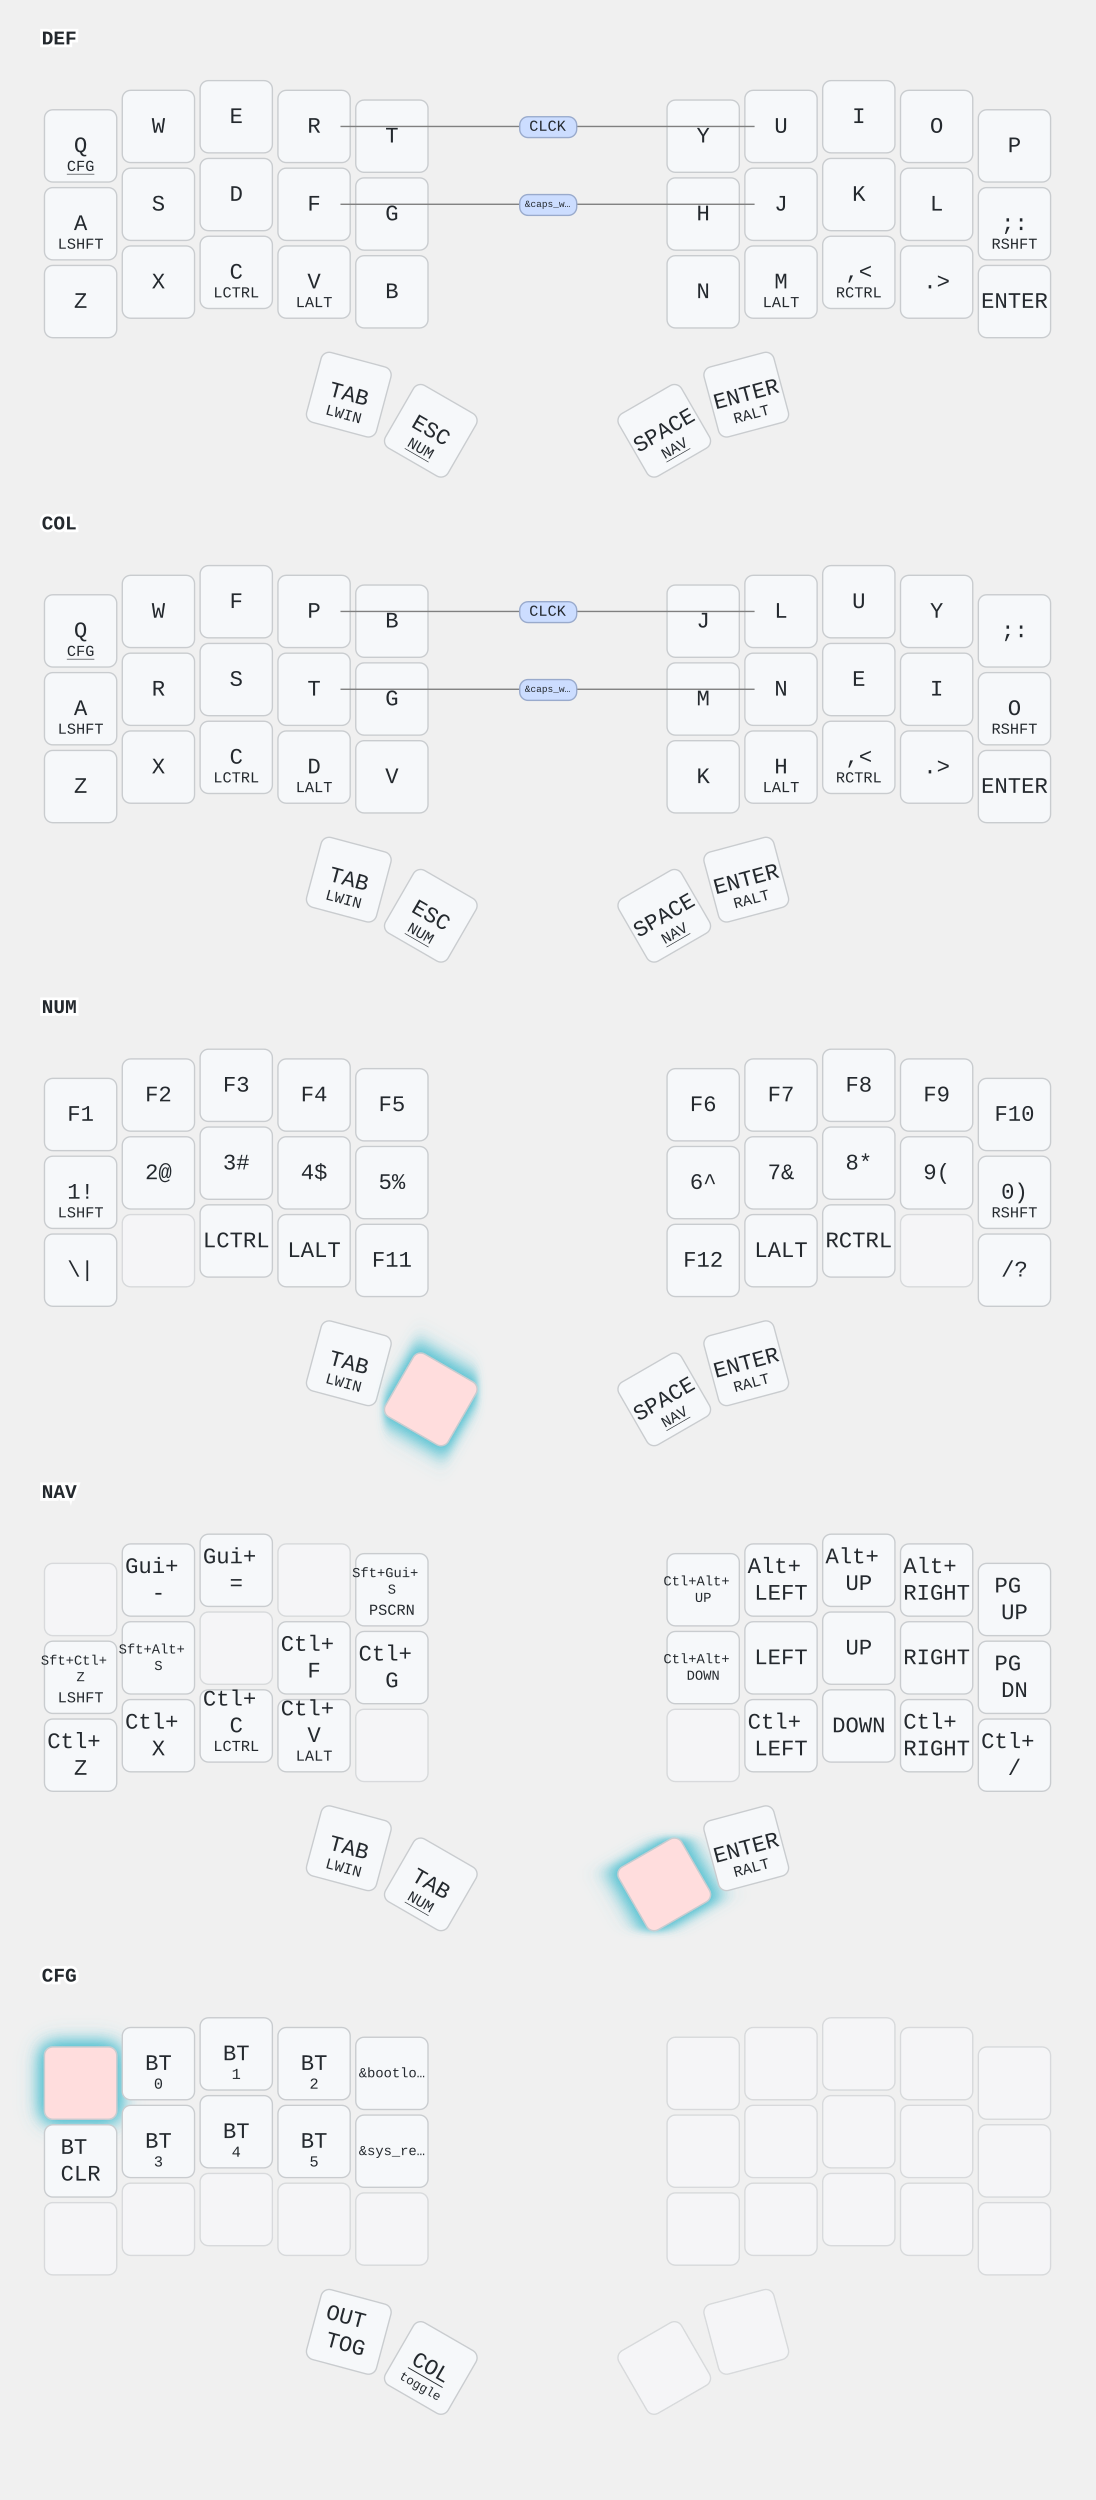
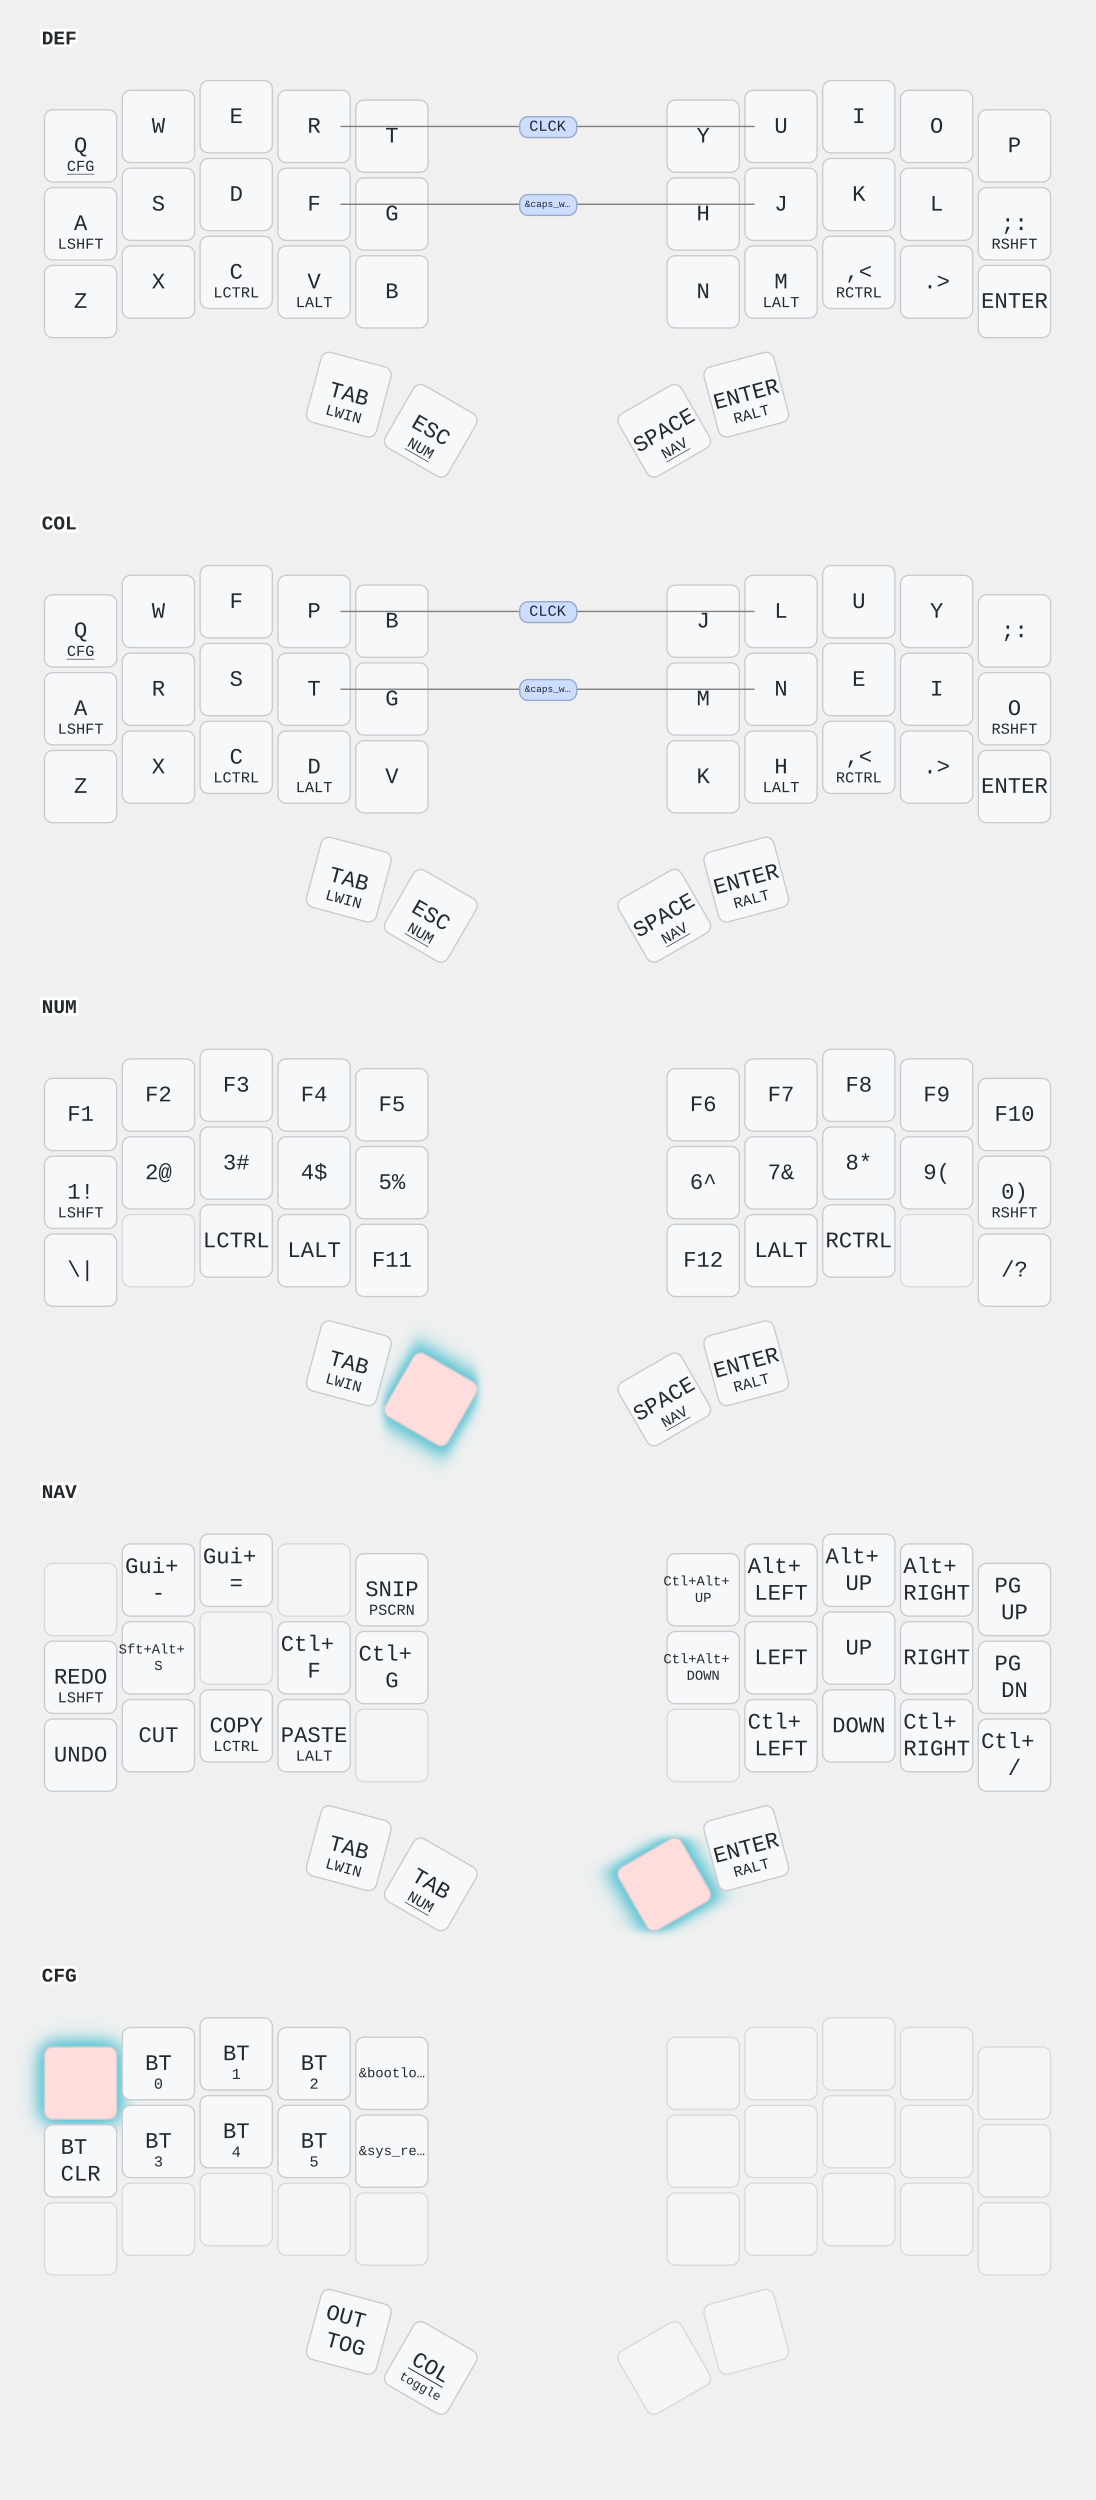
- <svg xmlns="http://www.w3.org/2000/svg" width="788" height="1799" viewBox="0 0 788 1799" class="keymap">
-   <style>/* inherit to force styles through use tags */
+ <svg xmlns="http://www.w3.org/2000/svg" xmlns:xlink="http://www.w3.org/1999/xlink" width="788" height="1799" viewBox="0 0 788 1799" class="keymap">
+   <defs>/* start glyphs */
+ <svg id="mdi:content-cut">
+       <svg id="mdi-content-cut" viewBox="0 0 24 24">
+         <path d="M19,3L13,9L15,11L22,4V3M12,12.5A0.5,0.5 0 0,1 11.5,12A0.5,0.5 0 0,1 12,11.5A0.5,0.5 0 0,1 12.5,12A0.5,0.5 0 0,1 12,12.5M6,20A2,2 0 0,1 4,18C4,16.89 4.9,16 6,16A2,2 0 0,1 8,18C8,19.11 7.1,20 6,20M6,8A2,2 0 0,1 4,6C4,4.89 4.9,4 6,4A2,2 0 0,1 8,6C8,7.11 7.1,8 6,8M9.64,7.64C9.87,7.14 10,6.59 10,6A4,4 0 0,0 6,2A4,4 0 0,0 2,6A4,4 0 0,0 6,10C6.59,10 7.14,9.87 7.64,9.64L10,12L7.64,14.36C7.14,14.13 6.59,14 6,14A4,4 0 0,0 2,18A4,4 0 0,0 6,22A4,4 0 0,0 10,18C10,17.41 9.87,16.86 9.64,16.36L12,14L19,21H22V20L9.64,7.64Z" />
+       </svg>
+     </svg>
+     <svg id="mdi:undo">
+       <svg id="mdi-undo" viewBox="0 0 24 24">
+         <path d="M12.5,8C9.85,8 7.45,9 5.6,10.6L2,7V16H11L7.38,12.38C8.77,11.22 10.54,10.5 12.5,10.5C16.04,10.5 19.05,12.81 20.1,16L22.47,15.22C21.08,11.03 17.15,8 12.5,8Z" />
+       </svg>
+     </svg>
+   </defs>/* end glyphs */
+ <style>/* inherit to force styles through use tags */
svg path {
    fill: inherit;
}

/* font and background color specifications */
svg.keymap {
    font-family: SFMono-Regular,Consolas,Liberation Mono,Menlo,monospace;
    font-size: 14px;
    font-kerning: normal;
    text-rendering: optimizeLegibility;
    fill: #24292e;
}

/* default key styling */
rect.key {
    fill: #f6f8fa;
}

rect.key, rect.combo {
    stroke: #c9cccf;
    stroke-width: 1;
}

/* default key side styling, only used is draw_key_sides is set */
rect.side {
    filter: brightness(90%);
}

/* color accent for combo boxes */
rect.combo, rect.combo-separate {
    fill: #cdf;
}

/* color accent for held keys */
rect.held, rect.combo.held {
    fill: #fdd;
}

/* color accent for ghost (optional) keys */
rect.ghost, rect.combo.ghost {
    stroke-dasharray: 4, 4;
    stroke-width: 2;
}

text {
    text-anchor: middle;
    dominant-baseline: middle;
}

/* styling for layer labels */
text.label {
    font-weight: bold;
    text-anchor: start;
    stroke: white;
    stroke-width: 4;
    paint-order: stroke;
}

/* styling for optional footer */
text.footer {
    text-anchor: end;
    dominant-baseline: auto;
    stroke: white;
    stroke-width: 4;
    paint-order: stroke;
}

/* styling for combo tap, and key hold/shifted label text */
text.combo, text.hold, text.shifted {
    font-size: 11px;
}

text.hold {
    text-anchor: middle;
    dominant-baseline: auto;
}

text.shifted {
    text-anchor: middle;
    dominant-baseline: hanging;
}

text.layer-activator {
    text-decoration: underline;
}

/* styling for hold/shifted label text in combo box */
text.combo.hold, text.combo.shifted {
    font-size: 8px;
}

/* lighter symbol for transparent keys */
text.trans {
    fill: #7b7e81;
}

/* styling for combo dendrons */
path.combo {
    stroke-width: 1;
    stroke: gray;
    fill: none;
}

/* Start Tabler Icons Cleanup */
/* cannot use height/width with glyphs */
.icon-tabler &gt; path {
    fill: inherit;
    stroke: inherit;
    stroke-width: 2;
}
/* hide tabler's default box */
.icon-tabler &gt; path[stroke="none"][fill="none"] {
    visibility: hidden;
}
/* End Tabler Icons Cleanup */

.none, .trans, .ghost {
  opacity: 0.8;
}

/* color accent for combo boxes */
rect.combo, rect.combo-separate {
    fill: #CCDDFF;
    stroke: #99AACC;
}

/* rect.held, rect.combo.held { */
.held {
  opacity: 1.0;
  filter: drop-shadow(0px 0px 6px #4FC0D0);  /* #7979EC); */
}

text.key.tap {
  font-size: 16px;
  /* font-weight: 900; */
}

text.hold, text.shifted {
  /* font-size: 9px; */
  font-weight: normal;
}

text.combo {
  /* font-size: 11px; */
  /* font-weight: bold; */
}
</style>
  <g transform="translate(30, 0)" class="layer-DEF">
    <text x="0" y="28" class="label" id="DEF">DEF</text>
    <g transform="translate(0, 56)">
      <g transform="translate(28, 49)" class="key keypos-0">
        <rect rx="6" ry="6" x="-26" y="-26" width="52" height="52" class="key" />
        <text x="0" y="0" class="key tap">Q</text>
        <a href="#CFG">
          <text x="0" y="18" class="key hold layer-activator">CFG</text>
        </a>
      </g>
      <g transform="translate(84, 35)" class="key keypos-1">
        <rect rx="6" ry="6" x="-26" y="-26" width="52" height="52" class="key" />
        <text x="0" y="0" class="key tap">W</text>
      </g>
      <g transform="translate(140, 28)" class="key keypos-2">
        <rect rx="6" ry="6" x="-26" y="-26" width="52" height="52" class="key" />
        <text x="0" y="0" class="key tap">E</text>
      </g>
      <g transform="translate(196, 35)" class="key keypos-3">
        <rect rx="6" ry="6" x="-26" y="-26" width="52" height="52" class="key" />
        <text x="0" y="0" class="key tap">R</text>
      </g>
      <g transform="translate(252, 42)" class="key keypos-4">
        <rect rx="6" ry="6" x="-26" y="-26" width="52" height="52" class="key" />
        <text x="0" y="0" class="key tap">T</text>
      </g>
      <g transform="translate(476, 42)" class="key keypos-5">
        <rect rx="6" ry="6" x="-26" y="-26" width="52" height="52" class="key" />
        <text x="0" y="0" class="key tap">Y</text>
      </g>
      <g transform="translate(532, 35)" class="key keypos-6">
        <rect rx="6" ry="6" x="-26" y="-26" width="52" height="52" class="key" />
        <text x="0" y="0" class="key tap">U</text>
      </g>
      <g transform="translate(588, 28)" class="key keypos-7">
        <rect rx="6" ry="6" x="-26" y="-26" width="52" height="52" class="key" />
        <text x="0" y="0" class="key tap">I</text>
      </g>
      <g transform="translate(644, 35)" class="key keypos-8">
        <rect rx="6" ry="6" x="-26" y="-26" width="52" height="52" class="key" />
        <text x="0" y="0" class="key tap">O</text>
      </g>
      <g transform="translate(700, 49)" class="key keypos-9">
        <rect rx="6" ry="6" x="-26" y="-26" width="52" height="52" class="key" />
        <text x="0" y="0" class="key tap">P</text>
      </g>
      <g transform="translate(28, 105)" class="key keypos-10">
        <rect rx="6" ry="6" x="-26" y="-26" width="52" height="52" class="key" />
        <text x="0" y="0" class="key tap">A</text>
        <text x="0" y="18" class="key hold">LSHFT</text>
      </g>
      <g transform="translate(84, 91)" class="key keypos-11">
        <rect rx="6" ry="6" x="-26" y="-26" width="52" height="52" class="key" />
        <text x="0" y="0" class="key tap">S</text>
      </g>
      <g transform="translate(140, 84)" class="key keypos-12">
        <rect rx="6" ry="6" x="-26" y="-26" width="52" height="52" class="key" />
        <text x="0" y="0" class="key tap">D</text>
      </g>
      <g transform="translate(196, 91)" class="key keypos-13">
        <rect rx="6" ry="6" x="-26" y="-26" width="52" height="52" class="key" />
        <text x="0" y="0" class="key tap">F</text>
      </g>
      <g transform="translate(252, 98)" class="key keypos-14">
        <rect rx="6" ry="6" x="-26" y="-26" width="52" height="52" class="key" />
        <text x="0" y="0" class="key tap">G</text>
      </g>
      <g transform="translate(476, 98)" class="key keypos-15">
        <rect rx="6" ry="6" x="-26" y="-26" width="52" height="52" class="key" />
        <text x="0" y="0" class="key tap">H</text>
      </g>
      <g transform="translate(532, 91)" class="key keypos-16">
        <rect rx="6" ry="6" x="-26" y="-26" width="52" height="52" class="key" />
        <text x="0" y="0" class="key tap">J</text>
      </g>
      <g transform="translate(588, 84)" class="key keypos-17">
        <rect rx="6" ry="6" x="-26" y="-26" width="52" height="52" class="key" />
        <text x="0" y="0" class="key tap">K</text>
      </g>
      <g transform="translate(644, 91)" class="key keypos-18">
        <rect rx="6" ry="6" x="-26" y="-26" width="52" height="52" class="key" />
        <text x="0" y="0" class="key tap">L</text>
      </g>
      <g transform="translate(700, 105)" class="key keypos-19">
        <rect rx="6" ry="6" x="-26" y="-26" width="52" height="52" class="key" />
        <text x="0" y="0" class="key tap">;:</text>
        <text x="0" y="18" class="key hold">RSHFT</text>
      </g>
      <g transform="translate(28, 161)" class="key keypos-20">
        <rect rx="6" ry="6" x="-26" y="-26" width="52" height="52" class="key" />
        <text x="0" y="0" class="key tap">Z</text>
      </g>
      <g transform="translate(84, 147)" class="key keypos-21">
        <rect rx="6" ry="6" x="-26" y="-26" width="52" height="52" class="key" />
        <text x="0" y="0" class="key tap">X</text>
      </g>
      <g transform="translate(140, 140)" class="key keypos-22">
        <rect rx="6" ry="6" x="-26" y="-26" width="52" height="52" class="key" />
        <text x="0" y="0" class="key tap">C</text>
        <text x="0" y="18" class="key hold">LCTRL</text>
      </g>
      <g transform="translate(196, 147)" class="key keypos-23">
        <rect rx="6" ry="6" x="-26" y="-26" width="52" height="52" class="key" />
        <text x="0" y="0" class="key tap">V</text>
        <text x="0" y="18" class="key hold">LALT</text>
      </g>
      <g transform="translate(252, 154)" class="key keypos-24">
        <rect rx="6" ry="6" x="-26" y="-26" width="52" height="52" class="key" />
        <text x="0" y="0" class="key tap">B</text>
      </g>
      <g transform="translate(476, 154)" class="key keypos-25">
        <rect rx="6" ry="6" x="-26" y="-26" width="52" height="52" class="key" />
        <text x="0" y="0" class="key tap">N</text>
      </g>
      <g transform="translate(532, 147)" class="key keypos-26">
        <rect rx="6" ry="6" x="-26" y="-26" width="52" height="52" class="key" />
        <text x="0" y="0" class="key tap">M</text>
        <text x="0" y="18" class="key hold">LALT</text>
      </g>
      <g transform="translate(588, 140)" class="key keypos-27">
        <rect rx="6" ry="6" x="-26" y="-26" width="52" height="52" class="key" />
        <text x="0" y="0" class="key tap">,&lt;</text>
        <text x="0" y="18" class="key hold">RCTRL</text>
      </g>
      <g transform="translate(644, 147)" class="key keypos-28">
        <rect rx="6" ry="6" x="-26" y="-26" width="52" height="52" class="key" />
        <text x="0" y="0" class="key tap">.&gt;</text>
      </g>
      <g transform="translate(700, 161)" class="key keypos-29">
        <rect rx="6" ry="6" x="-26" y="-26" width="52" height="52" class="key" />
        <text x="0" y="0" class="key tap">ENTER</text>
      </g>
      <g transform="translate(221, 228) rotate(15.0)" class="key keypos-30">
        <rect rx="6" ry="6" x="-26" y="-26" width="52" height="52" class="key" />
        <text x="0" y="0" class="key tap">TAB</text>
        <text x="0" y="18" class="key hold">LWIN</text>
      </g>
      <g transform="translate(280, 254) rotate(30.0)" class="key keypos-31">
        <rect rx="6" ry="6" x="-26" y="-26" width="52" height="52" class="key" />
        <text x="0" y="0" class="key tap">ESC</text>
        <a href="#NUM">
          <text x="0" y="18" class="key hold layer-activator">NUM</text>
        </a>
      </g>
      <g transform="translate(448, 254) rotate(-30.0)" class="key keypos-32">
        <rect rx="6" ry="6" x="-26" y="-26" width="52" height="52" class="key" />
        <text x="0" y="0" class="key tap">SPACE</text>
        <a href="#NAV">
          <text x="0" y="18" class="key hold layer-activator">NAV</text>
        </a>
      </g>
      <g transform="translate(507, 228) rotate(-15.0)" class="key keypos-33">
        <rect rx="6" ry="6" x="-26" y="-26" width="52" height="52" class="key" />
        <text x="0" y="0" class="key tap">ENTER</text>
        <text x="0" y="18" class="key hold">RALT</text>
      </g>
      <g class="combo combopos-0">
        <path d="M364,35 l-149,0" class="combo" />
        <path d="M364,35 l149,0" class="combo" />
        <rect rx="6" ry="6" x="344" y="28" width="41" height="15" class="combo" />
        <text x="364" y="35" class="combo tap">CLCK</text>
      </g>
      <g class="combo combopos-1">
        <path d="M364,91 l-149,0" class="combo" />
        <path d="M364,91 l149,0" class="combo" />
        <rect rx="6" ry="6" x="344" y="84" width="41" height="15" class="combo" />
        <text x="364" y="91" class="combo tap">
          <tspan style="font-size: 62%">&amp;caps_w…</tspan>
        </text>
      </g>
    </g>
  </g>
  <g transform="translate(30, 349)" class="layer-COL">
    <text x="0" y="28" class="label" id="COL">COL</text>
    <g transform="translate(0, 56)">
      <g transform="translate(28, 49)" class="key keypos-0">
        <rect rx="6" ry="6" x="-26" y="-26" width="52" height="52" class="key" />
        <text x="0" y="0" class="key tap">Q</text>
        <a href="#CFG">
          <text x="0" y="18" class="key hold layer-activator">CFG</text>
        </a>
      </g>
      <g transform="translate(84, 35)" class="key keypos-1">
        <rect rx="6" ry="6" x="-26" y="-26" width="52" height="52" class="key" />
        <text x="0" y="0" class="key tap">W</text>
      </g>
      <g transform="translate(140, 28)" class="key keypos-2">
        <rect rx="6" ry="6" x="-26" y="-26" width="52" height="52" class="key" />
        <text x="0" y="0" class="key tap">F</text>
      </g>
      <g transform="translate(196, 35)" class="key keypos-3">
        <rect rx="6" ry="6" x="-26" y="-26" width="52" height="52" class="key" />
        <text x="0" y="0" class="key tap">P</text>
      </g>
      <g transform="translate(252, 42)" class="key keypos-4">
        <rect rx="6" ry="6" x="-26" y="-26" width="52" height="52" class="key" />
        <text x="0" y="0" class="key tap">B</text>
      </g>
      <g transform="translate(476, 42)" class="key keypos-5">
        <rect rx="6" ry="6" x="-26" y="-26" width="52" height="52" class="key" />
        <text x="0" y="0" class="key tap">J</text>
      </g>
      <g transform="translate(532, 35)" class="key keypos-6">
        <rect rx="6" ry="6" x="-26" y="-26" width="52" height="52" class="key" />
        <text x="0" y="0" class="key tap">L</text>
      </g>
      <g transform="translate(588, 28)" class="key keypos-7">
        <rect rx="6" ry="6" x="-26" y="-26" width="52" height="52" class="key" />
        <text x="0" y="0" class="key tap">U</text>
      </g>
      <g transform="translate(644, 35)" class="key keypos-8">
        <rect rx="6" ry="6" x="-26" y="-26" width="52" height="52" class="key" />
        <text x="0" y="0" class="key tap">Y</text>
      </g>
      <g transform="translate(700, 49)" class="key keypos-9">
        <rect rx="6" ry="6" x="-26" y="-26" width="52" height="52" class="key" />
        <text x="0" y="0" class="key tap">;:</text>
      </g>
      <g transform="translate(28, 105)" class="key keypos-10">
        <rect rx="6" ry="6" x="-26" y="-26" width="52" height="52" class="key" />
        <text x="0" y="0" class="key tap">A</text>
        <text x="0" y="18" class="key hold">LSHFT</text>
      </g>
      <g transform="translate(84, 91)" class="key keypos-11">
        <rect rx="6" ry="6" x="-26" y="-26" width="52" height="52" class="key" />
        <text x="0" y="0" class="key tap">R</text>
      </g>
      <g transform="translate(140, 84)" class="key keypos-12">
        <rect rx="6" ry="6" x="-26" y="-26" width="52" height="52" class="key" />
        <text x="0" y="0" class="key tap">S</text>
      </g>
      <g transform="translate(196, 91)" class="key keypos-13">
        <rect rx="6" ry="6" x="-26" y="-26" width="52" height="52" class="key" />
        <text x="0" y="0" class="key tap">T</text>
      </g>
      <g transform="translate(252, 98)" class="key keypos-14">
        <rect rx="6" ry="6" x="-26" y="-26" width="52" height="52" class="key" />
        <text x="0" y="0" class="key tap">G</text>
      </g>
      <g transform="translate(476, 98)" class="key keypos-15">
        <rect rx="6" ry="6" x="-26" y="-26" width="52" height="52" class="key" />
        <text x="0" y="0" class="key tap">M</text>
      </g>
      <g transform="translate(532, 91)" class="key keypos-16">
        <rect rx="6" ry="6" x="-26" y="-26" width="52" height="52" class="key" />
        <text x="0" y="0" class="key tap">N</text>
      </g>
      <g transform="translate(588, 84)" class="key keypos-17">
        <rect rx="6" ry="6" x="-26" y="-26" width="52" height="52" class="key" />
        <text x="0" y="0" class="key tap">E</text>
      </g>
      <g transform="translate(644, 91)" class="key keypos-18">
        <rect rx="6" ry="6" x="-26" y="-26" width="52" height="52" class="key" />
        <text x="0" y="0" class="key tap">I</text>
      </g>
      <g transform="translate(700, 105)" class="key keypos-19">
        <rect rx="6" ry="6" x="-26" y="-26" width="52" height="52" class="key" />
        <text x="0" y="0" class="key tap">O</text>
        <text x="0" y="18" class="key hold">RSHFT</text>
      </g>
      <g transform="translate(28, 161)" class="key keypos-20">
        <rect rx="6" ry="6" x="-26" y="-26" width="52" height="52" class="key" />
        <text x="0" y="0" class="key tap">Z</text>
      </g>
      <g transform="translate(84, 147)" class="key keypos-21">
        <rect rx="6" ry="6" x="-26" y="-26" width="52" height="52" class="key" />
        <text x="0" y="0" class="key tap">X</text>
      </g>
      <g transform="translate(140, 140)" class="key keypos-22">
        <rect rx="6" ry="6" x="-26" y="-26" width="52" height="52" class="key" />
        <text x="0" y="0" class="key tap">C</text>
        <text x="0" y="18" class="key hold">LCTRL</text>
      </g>
      <g transform="translate(196, 147)" class="key keypos-23">
        <rect rx="6" ry="6" x="-26" y="-26" width="52" height="52" class="key" />
        <text x="0" y="0" class="key tap">D</text>
        <text x="0" y="18" class="key hold">LALT</text>
      </g>
      <g transform="translate(252, 154)" class="key keypos-24">
        <rect rx="6" ry="6" x="-26" y="-26" width="52" height="52" class="key" />
        <text x="0" y="0" class="key tap">V</text>
      </g>
      <g transform="translate(476, 154)" class="key keypos-25">
        <rect rx="6" ry="6" x="-26" y="-26" width="52" height="52" class="key" />
        <text x="0" y="0" class="key tap">K</text>
      </g>
      <g transform="translate(532, 147)" class="key keypos-26">
        <rect rx="6" ry="6" x="-26" y="-26" width="52" height="52" class="key" />
        <text x="0" y="0" class="key tap">H</text>
        <text x="0" y="18" class="key hold">LALT</text>
      </g>
      <g transform="translate(588, 140)" class="key keypos-27">
        <rect rx="6" ry="6" x="-26" y="-26" width="52" height="52" class="key" />
        <text x="0" y="0" class="key tap">,&lt;</text>
        <text x="0" y="18" class="key hold">RCTRL</text>
      </g>
      <g transform="translate(644, 147)" class="key keypos-28">
        <rect rx="6" ry="6" x="-26" y="-26" width="52" height="52" class="key" />
        <text x="0" y="0" class="key tap">.&gt;</text>
      </g>
      <g transform="translate(700, 161)" class="key keypos-29">
        <rect rx="6" ry="6" x="-26" y="-26" width="52" height="52" class="key" />
        <text x="0" y="0" class="key tap">ENTER</text>
      </g>
      <g transform="translate(221, 228) rotate(15.0)" class="key keypos-30">
        <rect rx="6" ry="6" x="-26" y="-26" width="52" height="52" class="key" />
        <text x="0" y="0" class="key tap">TAB</text>
        <text x="0" y="18" class="key hold">LWIN</text>
      </g>
      <g transform="translate(280, 254) rotate(30.0)" class="key keypos-31">
        <rect rx="6" ry="6" x="-26" y="-26" width="52" height="52" class="key" />
        <text x="0" y="0" class="key tap">ESC</text>
        <a href="#NUM">
          <text x="0" y="18" class="key hold layer-activator">NUM</text>
        </a>
      </g>
      <g transform="translate(448, 254) rotate(-30.0)" class="key keypos-32">
        <rect rx="6" ry="6" x="-26" y="-26" width="52" height="52" class="key" />
        <text x="0" y="0" class="key tap">SPACE</text>
        <a href="#NAV">
          <text x="0" y="18" class="key hold layer-activator">NAV</text>
        </a>
      </g>
      <g transform="translate(507, 228) rotate(-15.0)" class="key keypos-33">
        <rect rx="6" ry="6" x="-26" y="-26" width="52" height="52" class="key" />
        <text x="0" y="0" class="key tap">ENTER</text>
        <text x="0" y="18" class="key hold">RALT</text>
      </g>
      <g class="combo combopos-0">
        <path d="M364,35 l-149,0" class="combo" />
        <path d="M364,35 l149,0" class="combo" />
        <rect rx="6" ry="6" x="344" y="28" width="41" height="15" class="combo" />
        <text x="364" y="35" class="combo tap">CLCK</text>
      </g>
      <g class="combo combopos-1">
        <path d="M364,91 l-149,0" class="combo" />
        <path d="M364,91 l149,0" class="combo" />
        <rect rx="6" ry="6" x="344" y="84" width="41" height="15" class="combo" />
        <text x="364" y="91" class="combo tap">
          <tspan style="font-size: 62%">&amp;caps_w…</tspan>
        </text>
      </g>
    </g>
  </g>
  <g transform="translate(30, 697)" class="layer-NUM">
    <text x="0" y="28" class="label" id="NUM">NUM</text>
    <g transform="translate(0, 56)">
      <g transform="translate(28, 49)" class="key keypos-0">
        <rect rx="6" ry="6" x="-26" y="-26" width="52" height="52" class="key" />
        <text x="0" y="0" class="key tap">F1</text>
      </g>
      <g transform="translate(84, 35)" class="key keypos-1">
        <rect rx="6" ry="6" x="-26" y="-26" width="52" height="52" class="key" />
        <text x="0" y="0" class="key tap">F2</text>
      </g>
      <g transform="translate(140, 28)" class="key keypos-2">
        <rect rx="6" ry="6" x="-26" y="-26" width="52" height="52" class="key" />
        <text x="0" y="0" class="key tap">F3</text>
      </g>
      <g transform="translate(196, 35)" class="key keypos-3">
        <rect rx="6" ry="6" x="-26" y="-26" width="52" height="52" class="key" />
        <text x="0" y="0" class="key tap">F4</text>
      </g>
      <g transform="translate(252, 42)" class="key keypos-4">
        <rect rx="6" ry="6" x="-26" y="-26" width="52" height="52" class="key" />
        <text x="0" y="0" class="key tap">F5</text>
      </g>
      <g transform="translate(476, 42)" class="key keypos-5">
        <rect rx="6" ry="6" x="-26" y="-26" width="52" height="52" class="key" />
        <text x="0" y="0" class="key tap">F6</text>
      </g>
      <g transform="translate(532, 35)" class="key keypos-6">
        <rect rx="6" ry="6" x="-26" y="-26" width="52" height="52" class="key" />
        <text x="0" y="0" class="key tap">F7</text>
      </g>
      <g transform="translate(588, 28)" class="key keypos-7">
        <rect rx="6" ry="6" x="-26" y="-26" width="52" height="52" class="key" />
        <text x="0" y="0" class="key tap">F8</text>
      </g>
      <g transform="translate(644, 35)" class="key keypos-8">
        <rect rx="6" ry="6" x="-26" y="-26" width="52" height="52" class="key" />
        <text x="0" y="0" class="key tap">F9</text>
      </g>
      <g transform="translate(700, 49)" class="key keypos-9">
        <rect rx="6" ry="6" x="-26" y="-26" width="52" height="52" class="key" />
        <text x="0" y="0" class="key tap">F10</text>
      </g>
      <g transform="translate(28, 105)" class="key keypos-10">
        <rect rx="6" ry="6" x="-26" y="-26" width="52" height="52" class="key" />
        <text x="0" y="0" class="key tap">1!</text>
        <text x="0" y="18" class="key hold">LSHFT</text>
      </g>
      <g transform="translate(84, 91)" class="key keypos-11">
        <rect rx="6" ry="6" x="-26" y="-26" width="52" height="52" class="key" />
        <text x="0" y="0" class="key tap">2@</text>
      </g>
      <g transform="translate(140, 84)" class="key keypos-12">
        <rect rx="6" ry="6" x="-26" y="-26" width="52" height="52" class="key" />
        <text x="0" y="0" class="key tap">3#</text>
      </g>
      <g transform="translate(196, 91)" class="key keypos-13">
        <rect rx="6" ry="6" x="-26" y="-26" width="52" height="52" class="key" />
        <text x="0" y="0" class="key tap">4$</text>
      </g>
      <g transform="translate(252, 98)" class="key keypos-14">
        <rect rx="6" ry="6" x="-26" y="-26" width="52" height="52" class="key" />
        <text x="0" y="0" class="key tap">5%</text>
      </g>
      <g transform="translate(476, 98)" class="key keypos-15">
        <rect rx="6" ry="6" x="-26" y="-26" width="52" height="52" class="key" />
        <text x="0" y="0" class="key tap">6^</text>
      </g>
      <g transform="translate(532, 91)" class="key keypos-16">
        <rect rx="6" ry="6" x="-26" y="-26" width="52" height="52" class="key" />
        <text x="0" y="0" class="key tap">7&amp;</text>
      </g>
      <g transform="translate(588, 84)" class="key keypos-17">
        <rect rx="6" ry="6" x="-26" y="-26" width="52" height="52" class="key" />
        <text x="0" y="0" class="key tap">8*</text>
      </g>
      <g transform="translate(644, 91)" class="key keypos-18">
        <rect rx="6" ry="6" x="-26" y="-26" width="52" height="52" class="key" />
        <text x="0" y="0" class="key tap">9(</text>
      </g>
      <g transform="translate(700, 105)" class="key keypos-19">
        <rect rx="6" ry="6" x="-26" y="-26" width="52" height="52" class="key" />
        <text x="0" y="0" class="key tap">0)</text>
        <text x="0" y="18" class="key hold">RSHFT</text>
      </g>
      <g transform="translate(28, 161)" class="key keypos-20">
        <rect rx="6" ry="6" x="-26" y="-26" width="52" height="52" class="key" />
        <text x="0" y="0" class="key tap">\|</text>
      </g>
      <g transform="translate(84, 147)" class="key none keypos-21">
        <rect rx="6" ry="6" x="-26" y="-26" width="52" height="52" class="key none" />
      </g>
      <g transform="translate(140, 140)" class="key keypos-22">
        <rect rx="6" ry="6" x="-26" y="-26" width="52" height="52" class="key" />
        <text x="0" y="0" class="key tap">LCTRL</text>
      </g>
      <g transform="translate(196, 147)" class="key keypos-23">
        <rect rx="6" ry="6" x="-26" y="-26" width="52" height="52" class="key" />
        <text x="0" y="0" class="key tap">LALT</text>
      </g>
      <g transform="translate(252, 154)" class="key keypos-24">
        <rect rx="6" ry="6" x="-26" y="-26" width="52" height="52" class="key" />
        <text x="0" y="0" class="key tap">F11</text>
      </g>
      <g transform="translate(476, 154)" class="key keypos-25">
        <rect rx="6" ry="6" x="-26" y="-26" width="52" height="52" class="key" />
        <text x="0" y="0" class="key tap">F12</text>
      </g>
      <g transform="translate(532, 147)" class="key keypos-26">
        <rect rx="6" ry="6" x="-26" y="-26" width="52" height="52" class="key" />
        <text x="0" y="0" class="key tap">LALT</text>
      </g>
      <g transform="translate(588, 140)" class="key keypos-27">
        <rect rx="6" ry="6" x="-26" y="-26" width="52" height="52" class="key" />
        <text x="0" y="0" class="key tap">RCTRL</text>
      </g>
      <g transform="translate(644, 147)" class="key none keypos-28">
        <rect rx="6" ry="6" x="-26" y="-26" width="52" height="52" class="key none" />
      </g>
      <g transform="translate(700, 161)" class="key keypos-29">
        <rect rx="6" ry="6" x="-26" y="-26" width="52" height="52" class="key" />
        <text x="0" y="0" class="key tap">/?</text>
      </g>
      <g transform="translate(221, 228) rotate(15.0)" class="key keypos-30">
        <rect rx="6" ry="6" x="-26" y="-26" width="52" height="52" class="key" />
        <text x="0" y="0" class="key tap">TAB</text>
        <text x="0" y="18" class="key hold">LWIN</text>
      </g>
      <g transform="translate(280, 254) rotate(30.0)" class="key held keypos-31">
        <rect rx="6" ry="6" x="-26" y="-26" width="52" height="52" class="key held" />
      </g>
      <g transform="translate(448, 254) rotate(-30.0)" class="key keypos-32">
        <rect rx="6" ry="6" x="-26" y="-26" width="52" height="52" class="key" />
        <text x="0" y="0" class="key tap">SPACE</text>
        <a href="#NAV">
          <text x="0" y="18" class="key hold layer-activator">NAV</text>
        </a>
      </g>
      <g transform="translate(507, 228) rotate(-15.0)" class="key keypos-33">
        <rect rx="6" ry="6" x="-26" y="-26" width="52" height="52" class="key" />
        <text x="0" y="0" class="key tap">ENTER</text>
        <text x="0" y="18" class="key hold">RALT</text>
      </g>
    </g>
  </g>
  <g transform="translate(30, 1046)" class="layer-NAV">
    <text x="0" y="28" class="label" id="NAV">NAV</text>
    <g transform="translate(0, 56)">
      <g transform="translate(28, 49)" class="key none keypos-0">
        <rect rx="6" ry="6" x="-26" y="-26" width="52" height="52" class="key none" />
      </g>
      <g transform="translate(84, 35)" class="key keypos-1">
        <rect rx="6" ry="6" x="-26" y="-26" width="52" height="52" class="key" />
        <text x="0" y="0" class="key tap">
          <tspan x="0" dy="-0.6em">Gui+</tspan>
          <tspan x="0" dy="1.2em">-</tspan>
        </text>
      </g>
      <g transform="translate(140, 28)" class="key keypos-2">
        <rect rx="6" ry="6" x="-26" y="-26" width="52" height="52" class="key" />
        <text x="0" y="0" class="key tap">
          <tspan x="0" dy="-0.6em">Gui+</tspan>
          <tspan x="0" dy="1.2em">=</tspan>
        </text>
      </g>
      <g transform="translate(196, 35)" class="key none keypos-3">
        <rect rx="6" ry="6" x="-26" y="-26" width="52" height="52" class="key none" />
      </g>
      <g transform="translate(252, 42)" class="key keypos-4">
        <rect rx="6" ry="6" x="-26" y="-26" width="52" height="52" class="key" />
-         <text x="0" y="0" class="key tap">
-           <tspan x="0" dy="-1.2em" style="font-size: 62%">Sft+Gui+</tspan>
-           <tspan x="0" dy="1.2em" style="font-size: 62%">S</tspan>
-         </text>
+         <text x="0" y="0" class="key tap">SNIP</text>
        <text x="0" y="18" class="key hold">PSCRN</text>
      </g>
      <g transform="translate(476, 42)" class="key keypos-5">
        <rect rx="6" ry="6" x="-26" y="-26" width="52" height="52" class="key" />
        <text x="0" y="0" class="key tap">
          <tspan x="0" dy="-0.6em" style="font-size: 62%">Ctl+Alt+</tspan>
          <tspan x="0" dy="1.2em" style="font-size: 62%">UP</tspan>
        </text>
      </g>
      <g transform="translate(532, 35)" class="key keypos-6">
        <rect rx="6" ry="6" x="-26" y="-26" width="52" height="52" class="key" />
        <text x="0" y="0" class="key tap">
          <tspan x="0" dy="-0.6em">Alt+</tspan>
          <tspan x="0" dy="1.2em">LEFT</tspan>
        </text>
      </g>
      <g transform="translate(588, 28)" class="key keypos-7">
        <rect rx="6" ry="6" x="-26" y="-26" width="52" height="52" class="key" />
        <text x="0" y="0" class="key tap">
          <tspan x="0" dy="-0.6em">Alt+</tspan>
          <tspan x="0" dy="1.2em">UP</tspan>
        </text>
      </g>
      <g transform="translate(644, 35)" class="key keypos-8">
        <rect rx="6" ry="6" x="-26" y="-26" width="52" height="52" class="key" />
        <text x="0" y="0" class="key tap">
          <tspan x="0" dy="-0.6em">Alt+</tspan>
          <tspan x="0" dy="1.2em">RIGHT</tspan>
        </text>
      </g>
      <g transform="translate(700, 49)" class="key keypos-9">
        <rect rx="6" ry="6" x="-26" y="-26" width="52" height="52" class="key" />
        <text x="0" y="0" class="key tap">
          <tspan x="0" dy="-0.6em">PG</tspan>
          <tspan x="0" dy="1.2em">UP</tspan>
        </text>
      </g>
      <g transform="translate(28, 105)" class="key keypos-10">
        <rect rx="6" ry="6" x="-26" y="-26" width="52" height="52" class="key" />
-         <text x="0" y="0" class="key tap">
-           <tspan x="0" dy="-1.2em" style="font-size: 62%">Sft+Ctl+</tspan>
-           <tspan x="0" dy="1.2em" style="font-size: 62%">Z</tspan>
-         </text>
+         <text x="0" y="0" class="key tap">REDO</text>
        <text x="0" y="18" class="key hold">LSHFT</text>
      </g>
      <g transform="translate(84, 91)" class="key keypos-11">
        <rect rx="6" ry="6" x="-26" y="-26" width="52" height="52" class="key" />
        <text x="0" y="0" class="key tap">
          <tspan x="0" dy="-0.6em" style="font-size: 62%">Sft+Alt+</tspan>
          <tspan x="0" dy="1.2em" style="font-size: 62%">S</tspan>
        </text>
      </g>
      <g transform="translate(140, 84)" class="key none keypos-12">
        <rect rx="6" ry="6" x="-26" y="-26" width="52" height="52" class="key none" />
      </g>
      <g transform="translate(196, 91)" class="key keypos-13">
        <rect rx="6" ry="6" x="-26" y="-26" width="52" height="52" class="key" />
        <text x="0" y="0" class="key tap">
          <tspan x="0" dy="-0.6em">Ctl+</tspan>
          <tspan x="0" dy="1.2em">F</tspan>
        </text>
      </g>
      <g transform="translate(252, 98)" class="key keypos-14">
        <rect rx="6" ry="6" x="-26" y="-26" width="52" height="52" class="key" />
        <text x="0" y="0" class="key tap">
          <tspan x="0" dy="-0.6em">Ctl+</tspan>
          <tspan x="0" dy="1.2em">G</tspan>
        </text>
      </g>
      <g transform="translate(476, 98)" class="key keypos-15">
        <rect rx="6" ry="6" x="-26" y="-26" width="52" height="52" class="key" />
        <text x="0" y="0" class="key tap">
          <tspan x="0" dy="-0.6em" style="font-size: 62%">Ctl+Alt+</tspan>
          <tspan x="0" dy="1.2em" style="font-size: 62%">DOWN</tspan>
        </text>
      </g>
      <g transform="translate(532, 91)" class="key keypos-16">
        <rect rx="6" ry="6" x="-26" y="-26" width="52" height="52" class="key" />
        <text x="0" y="0" class="key tap">LEFT</text>
      </g>
      <g transform="translate(588, 84)" class="key keypos-17">
        <rect rx="6" ry="6" x="-26" y="-26" width="52" height="52" class="key" />
        <text x="0" y="0" class="key tap">UP</text>
      </g>
      <g transform="translate(644, 91)" class="key keypos-18">
        <rect rx="6" ry="6" x="-26" y="-26" width="52" height="52" class="key" />
        <text x="0" y="0" class="key tap">RIGHT</text>
      </g>
      <g transform="translate(700, 105)" class="key keypos-19">
        <rect rx="6" ry="6" x="-26" y="-26" width="52" height="52" class="key" />
        <text x="0" y="0" class="key tap">
          <tspan x="0" dy="-0.6em">PG</tspan>
          <tspan x="0" dy="1.2em">DN</tspan>
        </text>
      </g>
      <g transform="translate(28, 161)" class="key keypos-20">
        <rect rx="6" ry="6" x="-26" y="-26" width="52" height="52" class="key" />
-         <text x="0" y="0" class="key tap">
-           <tspan x="0" dy="-0.6em">Ctl+</tspan>
-           <tspan x="0" dy="1.2em">Z</tspan>
-         </text>
+         <text x="0" y="0" class="key tap">UNDO</text>
+         <use href="#mdi:undo" xlink:href="#mdi:undo" x="-6" y="6" height="12" width="12.0" class="key hold glyph mdi:undo" />
      </g>
      <g transform="translate(84, 147)" class="key keypos-21">
        <rect rx="6" ry="6" x="-26" y="-26" width="52" height="52" class="key" />
-         <text x="0" y="0" class="key tap">
-           <tspan x="0" dy="-0.6em">Ctl+</tspan>
-           <tspan x="0" dy="1.2em">X</tspan>
-         </text>
+         <text x="0" y="0" class="key tap">CUT</text>
+         <use href="#mdi:content-cut" xlink:href="#mdi:content-cut" x="-6" y="6" height="12" width="12.0" class="key hold glyph mdi:content-cut" />
      </g>
      <g transform="translate(140, 140)" class="key keypos-22">
        <rect rx="6" ry="6" x="-26" y="-26" width="52" height="52" class="key" />
-         <text x="0" y="0" class="key tap">
-           <tspan x="0" dy="-1.2em">Ctl+</tspan>
-           <tspan x="0" dy="1.2em">C</tspan>
-         </text>
+         <text x="0" y="0" class="key tap">COPY</text>
        <text x="0" y="18" class="key hold">LCTRL</text>
      </g>
      <g transform="translate(196, 147)" class="key keypos-23">
        <rect rx="6" ry="6" x="-26" y="-26" width="52" height="52" class="key" />
-         <text x="0" y="0" class="key tap">
-           <tspan x="0" dy="-1.2em">Ctl+</tspan>
-           <tspan x="0" dy="1.2em">V</tspan>
-         </text>
+         <text x="0" y="0" class="key tap">PASTE</text>
        <text x="0" y="18" class="key hold">LALT</text>
      </g>
      <g transform="translate(252, 154)" class="key none keypos-24">
        <rect rx="6" ry="6" x="-26" y="-26" width="52" height="52" class="key none" />
      </g>
      <g transform="translate(476, 154)" class="key none keypos-25">
        <rect rx="6" ry="6" x="-26" y="-26" width="52" height="52" class="key none" />
      </g>
      <g transform="translate(532, 147)" class="key keypos-26">
        <rect rx="6" ry="6" x="-26" y="-26" width="52" height="52" class="key" />
        <text x="0" y="0" class="key tap">
          <tspan x="0" dy="-0.6em">Ctl+</tspan>
          <tspan x="0" dy="1.2em">LEFT</tspan>
        </text>
      </g>
      <g transform="translate(588, 140)" class="key keypos-27">
        <rect rx="6" ry="6" x="-26" y="-26" width="52" height="52" class="key" />
        <text x="0" y="0" class="key tap">DOWN</text>
      </g>
      <g transform="translate(644, 147)" class="key keypos-28">
        <rect rx="6" ry="6" x="-26" y="-26" width="52" height="52" class="key" />
        <text x="0" y="0" class="key tap">
          <tspan x="0" dy="-0.6em">Ctl+</tspan>
          <tspan x="0" dy="1.2em">RIGHT</tspan>
        </text>
      </g>
      <g transform="translate(700, 161)" class="key keypos-29">
        <rect rx="6" ry="6" x="-26" y="-26" width="52" height="52" class="key" />
        <text x="0" y="0" class="key tap">
          <tspan x="0" dy="-0.6em">Ctl+</tspan>
          <tspan x="0" dy="1.2em">/</tspan>
        </text>
      </g>
      <g transform="translate(221, 228) rotate(15.0)" class="key keypos-30">
        <rect rx="6" ry="6" x="-26" y="-26" width="52" height="52" class="key" />
        <text x="0" y="0" class="key tap">TAB</text>
        <text x="0" y="18" class="key hold">LWIN</text>
      </g>
      <g transform="translate(280, 254) rotate(30.0)" class="key keypos-31">
        <rect rx="6" ry="6" x="-26" y="-26" width="52" height="52" class="key" />
        <text x="0" y="0" class="key tap">TAB</text>
        <a href="#NUM">
          <text x="0" y="18" class="key hold layer-activator">NUM</text>
        </a>
      </g>
      <g transform="translate(448, 254) rotate(-30.0)" class="key held keypos-32">
        <rect rx="6" ry="6" x="-26" y="-26" width="52" height="52" class="key held" />
      </g>
      <g transform="translate(507, 228) rotate(-15.0)" class="key keypos-33">
        <rect rx="6" ry="6" x="-26" y="-26" width="52" height="52" class="key" />
        <text x="0" y="0" class="key tap">ENTER</text>
        <text x="0" y="18" class="key hold">RALT</text>
      </g>
    </g>
  </g>
  <g transform="translate(30, 1394)" class="layer-CFG">
    <text x="0" y="28" class="label" id="CFG">CFG</text>
    <g transform="translate(0, 56)">
      <g transform="translate(28, 49)" class="key held keypos-0">
        <rect rx="6" ry="6" x="-26" y="-26" width="52" height="52" class="key held" />
      </g>
      <g transform="translate(84, 35)" class="key keypos-1">
        <rect rx="6" ry="6" x="-26" y="-26" width="52" height="52" class="key" />
        <text x="0" y="0" class="key tap">BT</text>
        <text x="0" y="18" class="key hold">0</text>
      </g>
      <g transform="translate(140, 28)" class="key keypos-2">
        <rect rx="6" ry="6" x="-26" y="-26" width="52" height="52" class="key" />
        <text x="0" y="0" class="key tap">BT</text>
        <text x="0" y="18" class="key hold">1</text>
      </g>
      <g transform="translate(196, 35)" class="key keypos-3">
        <rect rx="6" ry="6" x="-26" y="-26" width="52" height="52" class="key" />
        <text x="0" y="0" class="key tap">BT</text>
        <text x="0" y="18" class="key hold">2</text>
      </g>
      <g transform="translate(252, 42)" class="key keypos-4">
        <rect rx="6" ry="6" x="-26" y="-26" width="52" height="52" class="key" />
        <text x="0" y="0" class="key tap">
          <tspan style="font-size: 62%">&amp;bootlo…</tspan>
        </text>
      </g>
      <g transform="translate(476, 42)" class="key none keypos-5">
        <rect rx="6" ry="6" x="-26" y="-26" width="52" height="52" class="key none" />
      </g>
      <g transform="translate(532, 35)" class="key none keypos-6">
        <rect rx="6" ry="6" x="-26" y="-26" width="52" height="52" class="key none" />
      </g>
      <g transform="translate(588, 28)" class="key none keypos-7">
        <rect rx="6" ry="6" x="-26" y="-26" width="52" height="52" class="key none" />
      </g>
      <g transform="translate(644, 35)" class="key none keypos-8">
        <rect rx="6" ry="6" x="-26" y="-26" width="52" height="52" class="key none" />
      </g>
      <g transform="translate(700, 49)" class="key none keypos-9">
        <rect rx="6" ry="6" x="-26" y="-26" width="52" height="52" class="key none" />
      </g>
      <g transform="translate(28, 105)" class="key keypos-10">
        <rect rx="6" ry="6" x="-26" y="-26" width="52" height="52" class="key" />
        <text x="0" y="0" class="key tap">
          <tspan x="0" dy="-0.6em">BT</tspan>
          <tspan x="0" dy="1.2em">CLR</tspan>
        </text>
      </g>
      <g transform="translate(84, 91)" class="key keypos-11">
        <rect rx="6" ry="6" x="-26" y="-26" width="52" height="52" class="key" />
        <text x="0" y="0" class="key tap">BT</text>
        <text x="0" y="18" class="key hold">3</text>
      </g>
      <g transform="translate(140, 84)" class="key keypos-12">
        <rect rx="6" ry="6" x="-26" y="-26" width="52" height="52" class="key" />
        <text x="0" y="0" class="key tap">BT</text>
        <text x="0" y="18" class="key hold">4</text>
      </g>
      <g transform="translate(196, 91)" class="key keypos-13">
        <rect rx="6" ry="6" x="-26" y="-26" width="52" height="52" class="key" />
        <text x="0" y="0" class="key tap">BT</text>
        <text x="0" y="18" class="key hold">5</text>
      </g>
      <g transform="translate(252, 98)" class="key keypos-14">
        <rect rx="6" ry="6" x="-26" y="-26" width="52" height="52" class="key" />
        <text x="0" y="0" class="key tap">
          <tspan style="font-size: 62%">&amp;sys_re…</tspan>
        </text>
      </g>
      <g transform="translate(476, 98)" class="key none keypos-15">
        <rect rx="6" ry="6" x="-26" y="-26" width="52" height="52" class="key none" />
      </g>
      <g transform="translate(532, 91)" class="key none keypos-16">
        <rect rx="6" ry="6" x="-26" y="-26" width="52" height="52" class="key none" />
      </g>
      <g transform="translate(588, 84)" class="key none keypos-17">
        <rect rx="6" ry="6" x="-26" y="-26" width="52" height="52" class="key none" />
      </g>
      <g transform="translate(644, 91)" class="key none keypos-18">
        <rect rx="6" ry="6" x="-26" y="-26" width="52" height="52" class="key none" />
      </g>
      <g transform="translate(700, 105)" class="key none keypos-19">
        <rect rx="6" ry="6" x="-26" y="-26" width="52" height="52" class="key none" />
      </g>
      <g transform="translate(28, 161)" class="key none keypos-20">
        <rect rx="6" ry="6" x="-26" y="-26" width="52" height="52" class="key none" />
      </g>
      <g transform="translate(84, 147)" class="key none keypos-21">
        <rect rx="6" ry="6" x="-26" y="-26" width="52" height="52" class="key none" />
      </g>
      <g transform="translate(140, 140)" class="key none keypos-22">
        <rect rx="6" ry="6" x="-26" y="-26" width="52" height="52" class="key none" />
      </g>
      <g transform="translate(196, 147)" class="key none keypos-23">
        <rect rx="6" ry="6" x="-26" y="-26" width="52" height="52" class="key none" />
      </g>
      <g transform="translate(252, 154)" class="key none keypos-24">
        <rect rx="6" ry="6" x="-26" y="-26" width="52" height="52" class="key none" />
      </g>
      <g transform="translate(476, 154)" class="key none keypos-25">
        <rect rx="6" ry="6" x="-26" y="-26" width="52" height="52" class="key none" />
      </g>
      <g transform="translate(532, 147)" class="key none keypos-26">
        <rect rx="6" ry="6" x="-26" y="-26" width="52" height="52" class="key none" />
      </g>
      <g transform="translate(588, 140)" class="key none keypos-27">
        <rect rx="6" ry="6" x="-26" y="-26" width="52" height="52" class="key none" />
      </g>
      <g transform="translate(644, 147)" class="key none keypos-28">
        <rect rx="6" ry="6" x="-26" y="-26" width="52" height="52" class="key none" />
      </g>
      <g transform="translate(700, 161)" class="key none keypos-29">
        <rect rx="6" ry="6" x="-26" y="-26" width="52" height="52" class="key none" />
      </g>
      <g transform="translate(221, 228) rotate(15.0)" class="key keypos-30">
        <rect rx="6" ry="6" x="-26" y="-26" width="52" height="52" class="key" />
        <text x="0" y="0" class="key tap">
          <tspan x="0" dy="-0.6em">OUT</tspan>
          <tspan x="0" dy="1.2em">TOG</tspan>
        </text>
      </g>
      <g transform="translate(280, 254) rotate(30.0)" class="key keypos-31">
        <rect rx="6" ry="6" x="-26" y="-26" width="52" height="52" class="key" />
        <a href="#COL">
          <text x="0" y="0" class="key tap layer-activator">COL</text>
        </a>
        <text x="0" y="18" class="key hold">
          <tspan style="font-size: 83%">toggle</tspan>
        </text>
      </g>
      <g transform="translate(448, 254) rotate(-30.0)" class="key none keypos-32">
        <rect rx="6" ry="6" x="-26" y="-26" width="52" height="52" class="key none" />
      </g>
      <g transform="translate(507, 228) rotate(-15.0)" class="key none keypos-33">
        <rect rx="6" ry="6" x="-26" y="-26" width="52" height="52" class="key none" />
      </g>
    </g>
  </g>
</svg>
